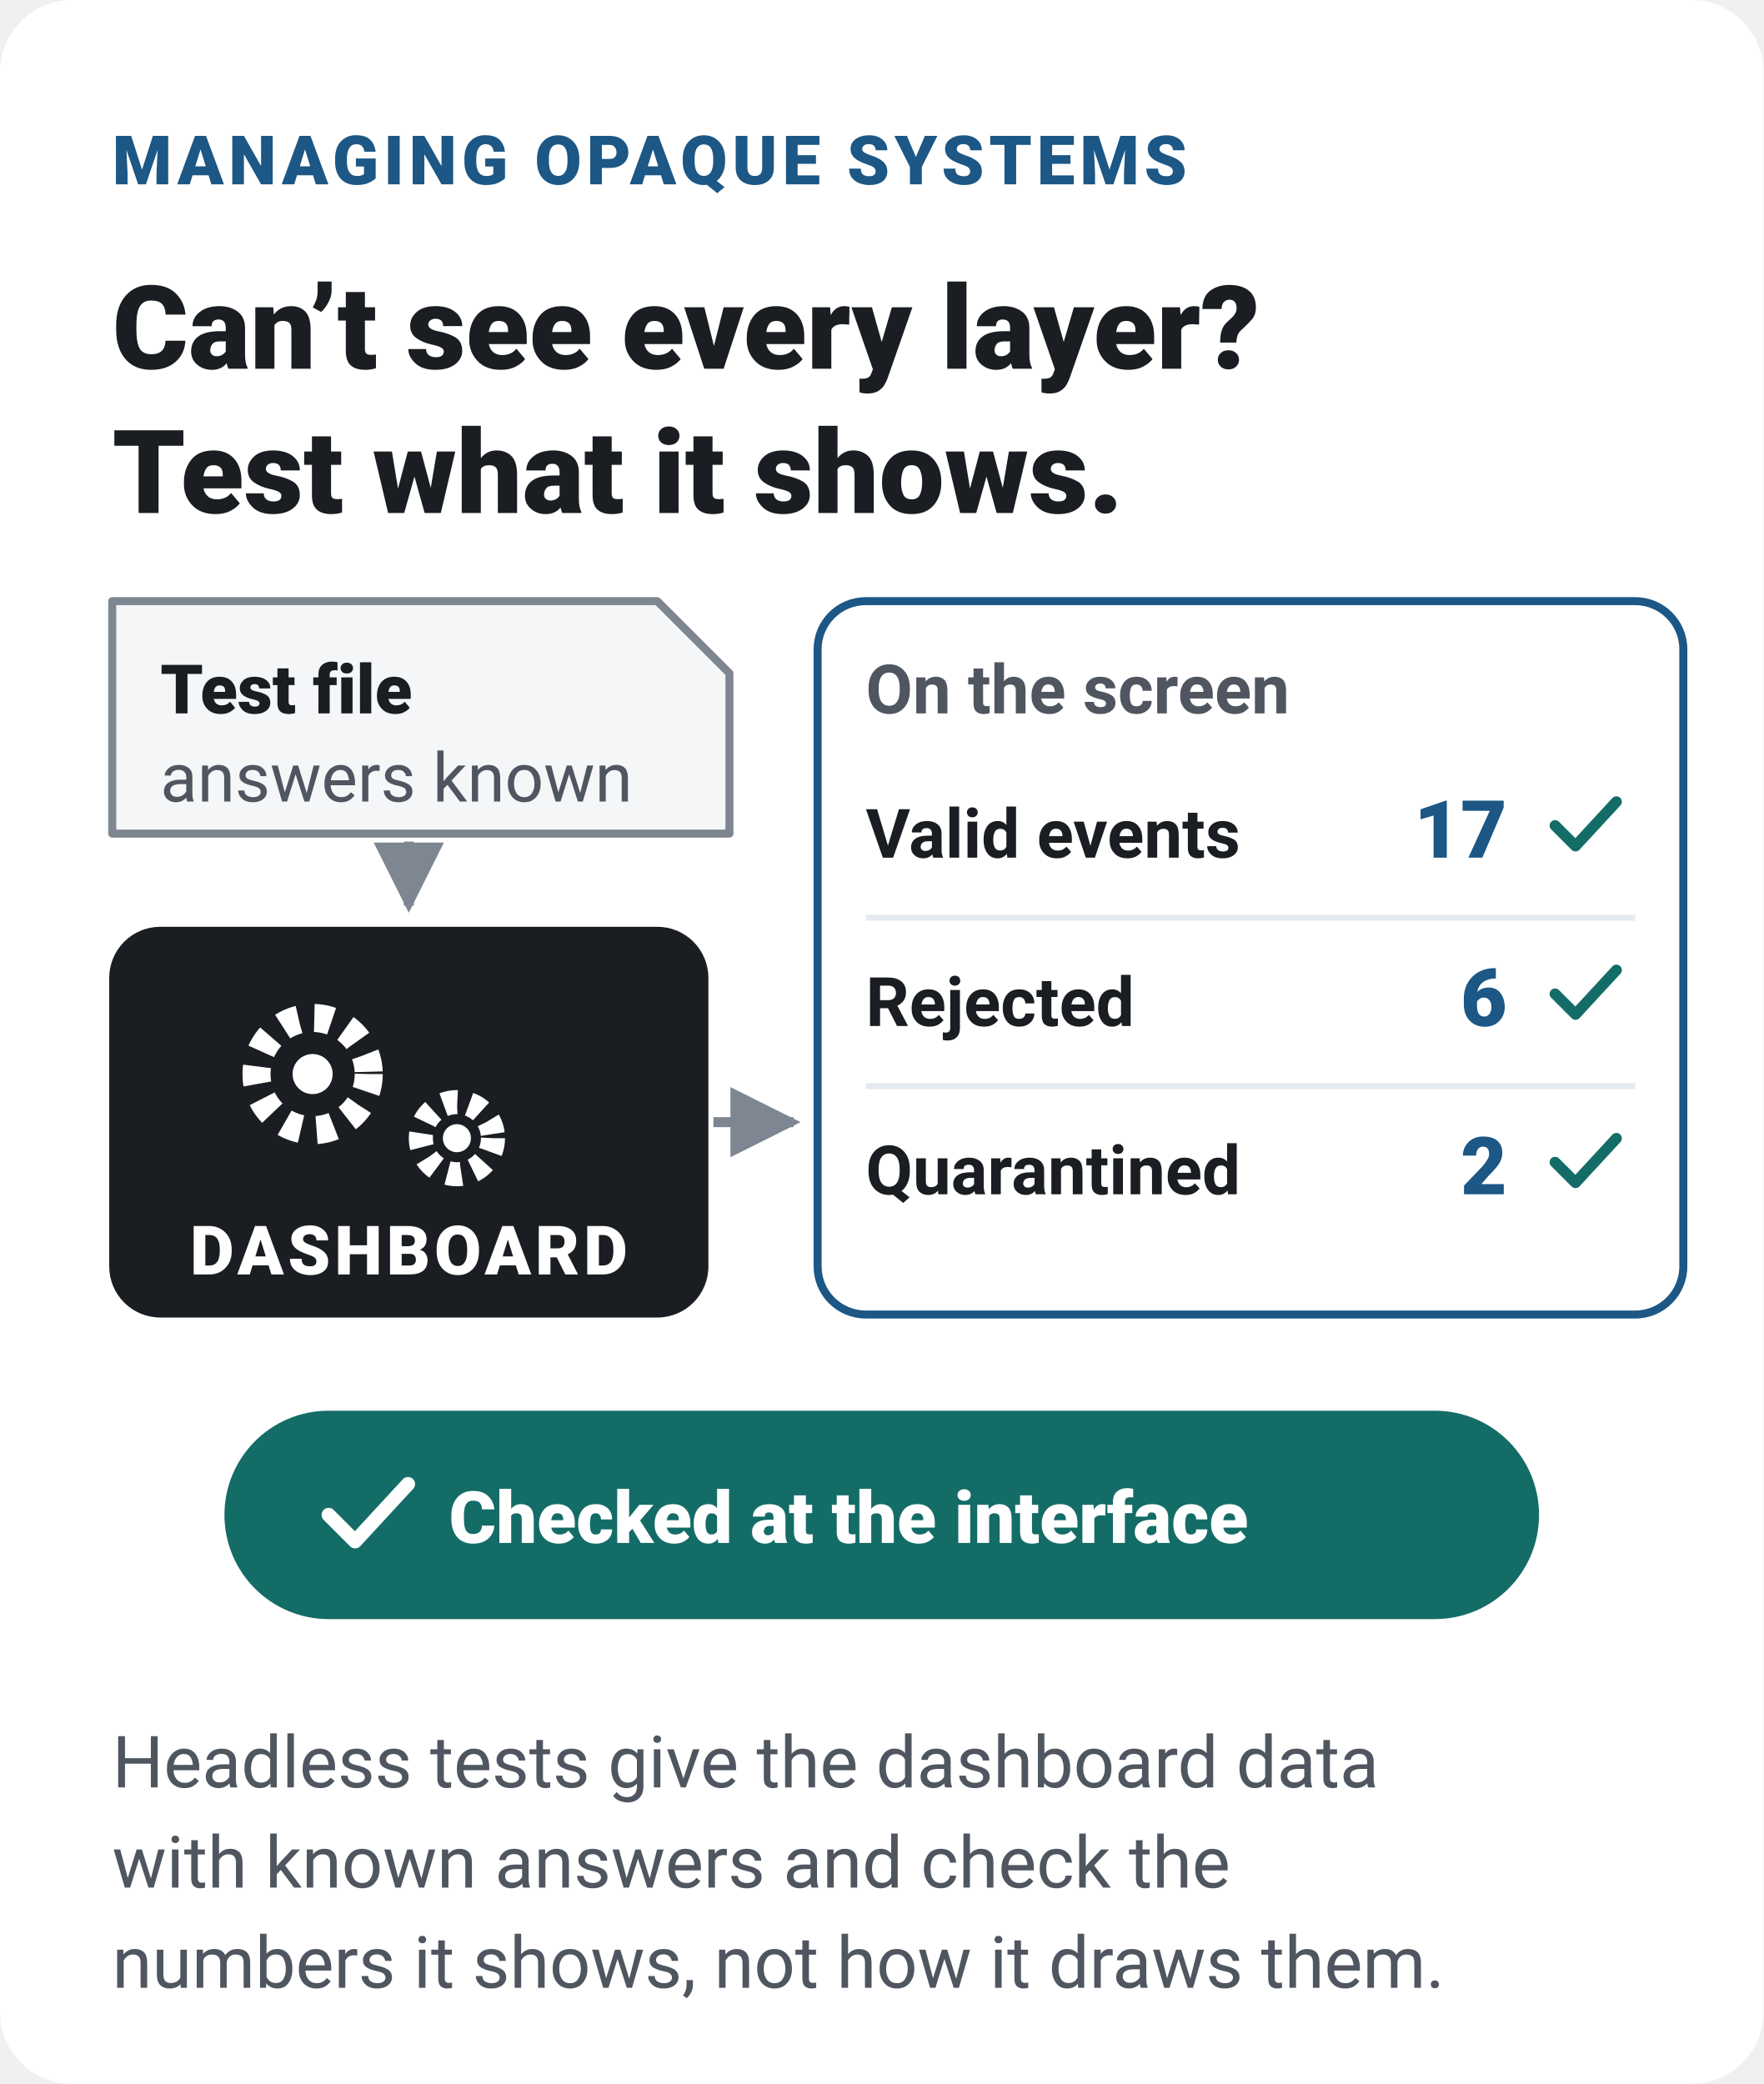
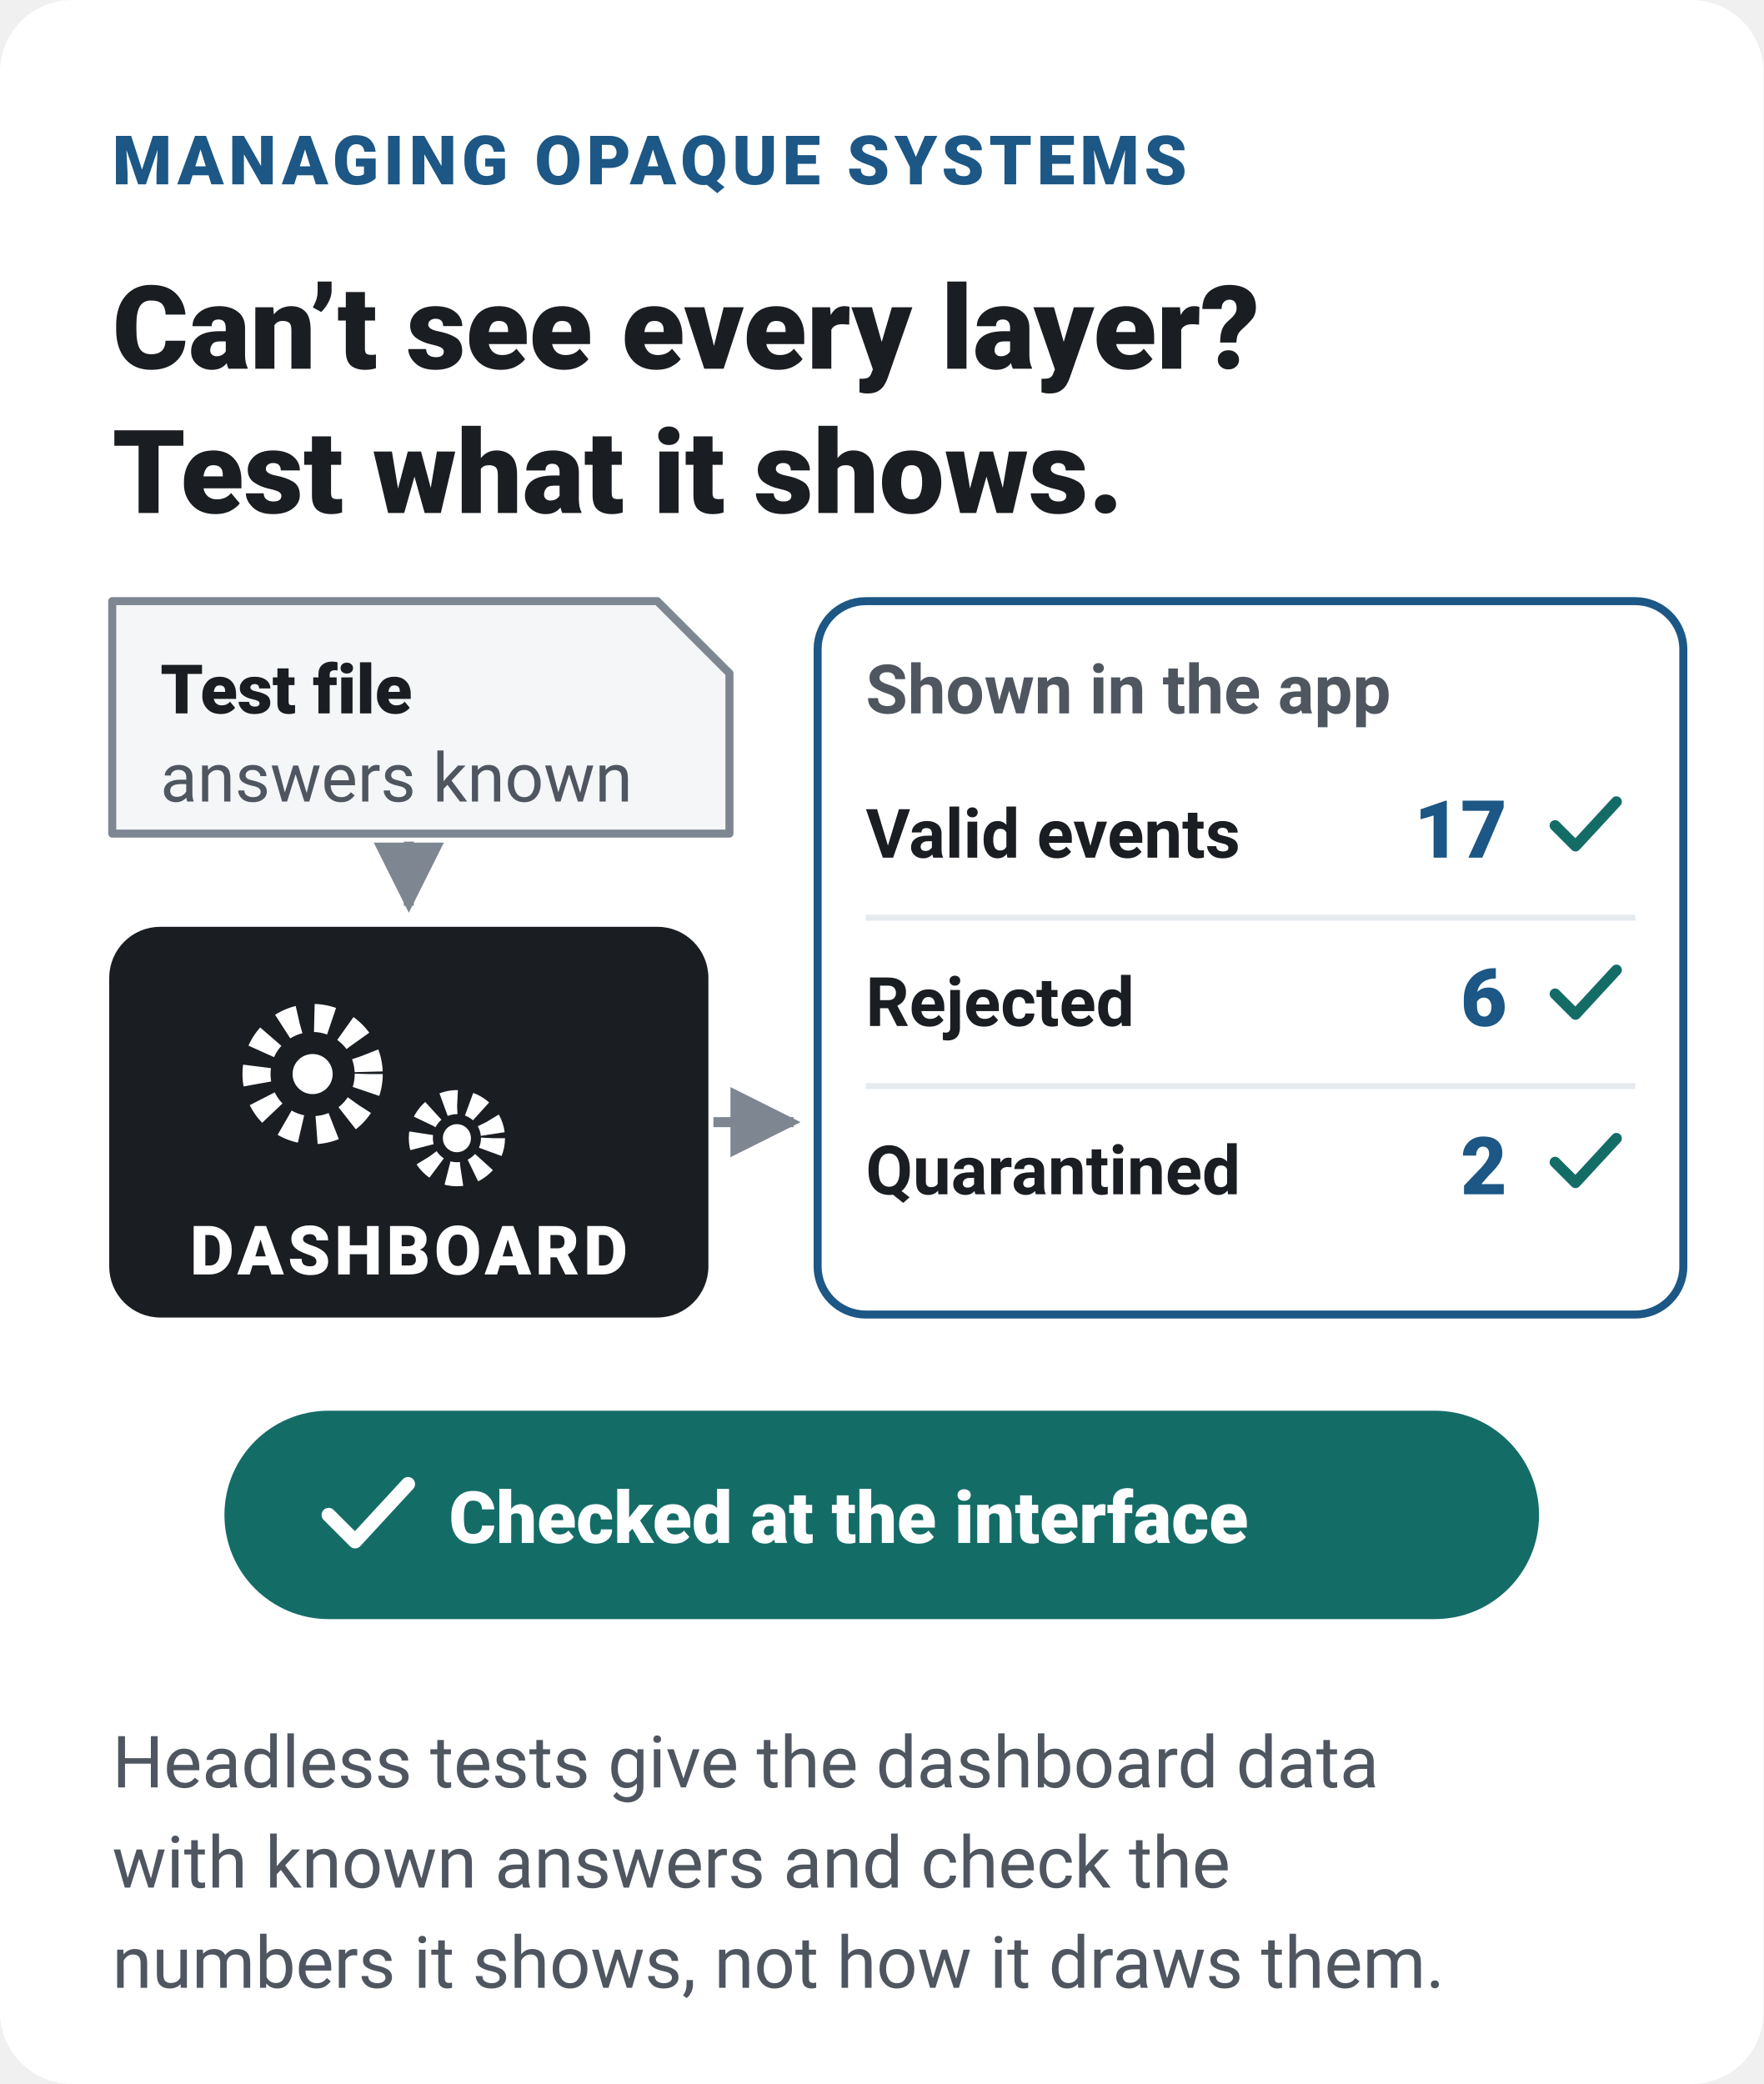
<svg xmlns="http://www.w3.org/2000/svg" viewBox="0 0 440 520" width="440" height="520" role="img" aria-labelledby="t">
  <defs>
    <marker id="ah" viewBox="0 0 10 10" refX="9" refY="5" markerWidth="7" markerHeight="7" orient="auto-start-reverse">
      <path d="M0 0L10 5L0 10z" fill="#7D8691" />
    </marker>
    <marker id="aw" viewBox="0 0 10 10" refX="9" refY="5" markerWidth="7" markerHeight="7" orient="auto-start-reverse">
      <path d="M0 0L10 5L0 10z" fill="#8A5A0C" />
    </marker>
  </defs>
  <rect width="440" height="520" rx="18" fill="#FFFFFF" />
  <g font-family="system-ui,-apple-system,'Segoe UI',Roboto,Helvetica,Arial,sans-serif">
    <text x="28" y="46" font-size="17" fill="#1C5785" font-weight="800" letter-spacing="1.2">MANAGING OPAQUE SYSTEMS</text>
    <text x="28" y="92" font-size="29" fill="#1A1D21" font-weight="800" data-box="24,60,392,80">Can’t see every layer?</text>
    <text x="28" y="128" font-size="29" fill="#1A1D21" font-weight="800" data-box="24,60,392,80">Test what it shows.</text>
    <text x="28" y="446" font-size="18" fill="#4F5660" data-box="24,424,392,86">Headless tests give the dashboard data</text>
    <text x="28" y="471" font-size="18" fill="#4F5660" data-box="24,424,392,86">with known answers and check the</text>
    <text x="28" y="496" font-size="18" fill="#4F5660" data-box="24,424,392,86">numbers it shows, not how it draws them.</text>
    <path d="M28 150 h136 l18 18 v40 h-154 z" fill="#F4F6F8" stroke="#7D8691" stroke-width="2" stroke-linejoin="round" />
    <text x="40" y="178" font-size="17" fill="#1A1D21" font-weight="800" data-box="28,150,154,58">Test file</text>
    <text x="40" y="200" font-size="17" fill="#4F5660" data-box="28,150,154,58">answers known</text>
    <path d="M102 210 L102 226" stroke="#7D8691" stroke-width="2.5" marker-end="url(#ah)" />
    <rect x="28" y="232" width="148" height="96" rx="12" fill="#1A1D21" stroke="#1A1D21" stroke-width="1.5" />
    <circle cx="78" cy="268" r="14" fill="none" stroke="#FFFFFF" stroke-width="7" stroke-dasharray="4.4 3.9" />
    <circle cx="78" cy="268" r="5" fill="#FFFFFF" />
    <circle cx="114" cy="284" r="9" fill="none" stroke="#FFFFFF" stroke-width="6" stroke-dasharray="3.5 3" />
    <circle cx="114" cy="284" r="3.5" fill="#FFFFFF" />
    <text x="102" y="318" font-size="17" fill="#FFFFFF" font-weight="800" text-anchor="middle" letter-spacing="1" data-box="28,232,148,96">DASHBOARD</text>
    <path d="M178 280 L198 280" stroke="#7D8691" stroke-width="2.5" marker-end="url(#ah)" />
    <rect x="204" y="150" width="216" height="178" rx="12" fill="#FFFFFF" stroke="#1C5785" stroke-width="2" />
-     <text x="216" y="178" font-size="17" fill="#4F5660" font-weight="700" data-box="204,150,216,178">On the screen</text>
+     <text x="216" y="178" font-size="17" fill="#4F5660" font-weight="700" data-box="204,150,216,178">Shown in the app</text>
    <text x="216" y="214" font-size="17" fill="#1A1D21" font-weight="700" data-box="204,150,216,178">Valid events</text>
    <text x="376" y="214" font-size="20" fill="#1C5785" font-weight="800" text-anchor="end" data-box="204,150,216,178">17</text>
    <path d="M388 206 l5.1 5.1 l10.2 -11.05" fill="none" stroke="#146C67" stroke-width="2.72" stroke-linecap="round" stroke-linejoin="round" />
    <path d="M216 229 H408" stroke="#E5EAEF" stroke-width="1.5" />
    <text x="216" y="256" font-size="17" fill="#1A1D21" font-weight="700" data-box="204,150,216,178">Rejected</text>
    <text x="376" y="256" font-size="20" fill="#1C5785" font-weight="800" text-anchor="end" data-box="204,150,216,178">6</text>
    <path d="M388 248 l5.1 5.1 l10.2 -11.05" fill="none" stroke="#146C67" stroke-width="2.72" stroke-linecap="round" stroke-linejoin="round" />
    <path d="M216 271 H408" stroke="#E5EAEF" stroke-width="1.5" />
    <text x="216" y="298" font-size="17" fill="#1A1D21" font-weight="700" data-box="204,150,216,178">Quarantined</text>
    <text x="376" y="298" font-size="20" fill="#1C5785" font-weight="800" text-anchor="end" data-box="204,150,216,178">2</text>
    <path d="M388 290 l5.1 5.1 l10.2 -11.05" fill="none" stroke="#146C67" stroke-width="2.72" stroke-linecap="round" stroke-linejoin="round" />
    <rect x="56" y="352" width="328" height="52" rx="26" fill="#146C67" />
    <path d="M82 378 l6.6 6.6 l13.2 -14.3" fill="none" stroke="#FFFFFF" stroke-width="3.52" stroke-linecap="round" stroke-linejoin="round" />
    <text x="112" y="385" font-size="18" fill="#FFFFFF" font-weight="800" data-box="56,352,328,52">Checked at the interface</text>
  </g>
</svg>
